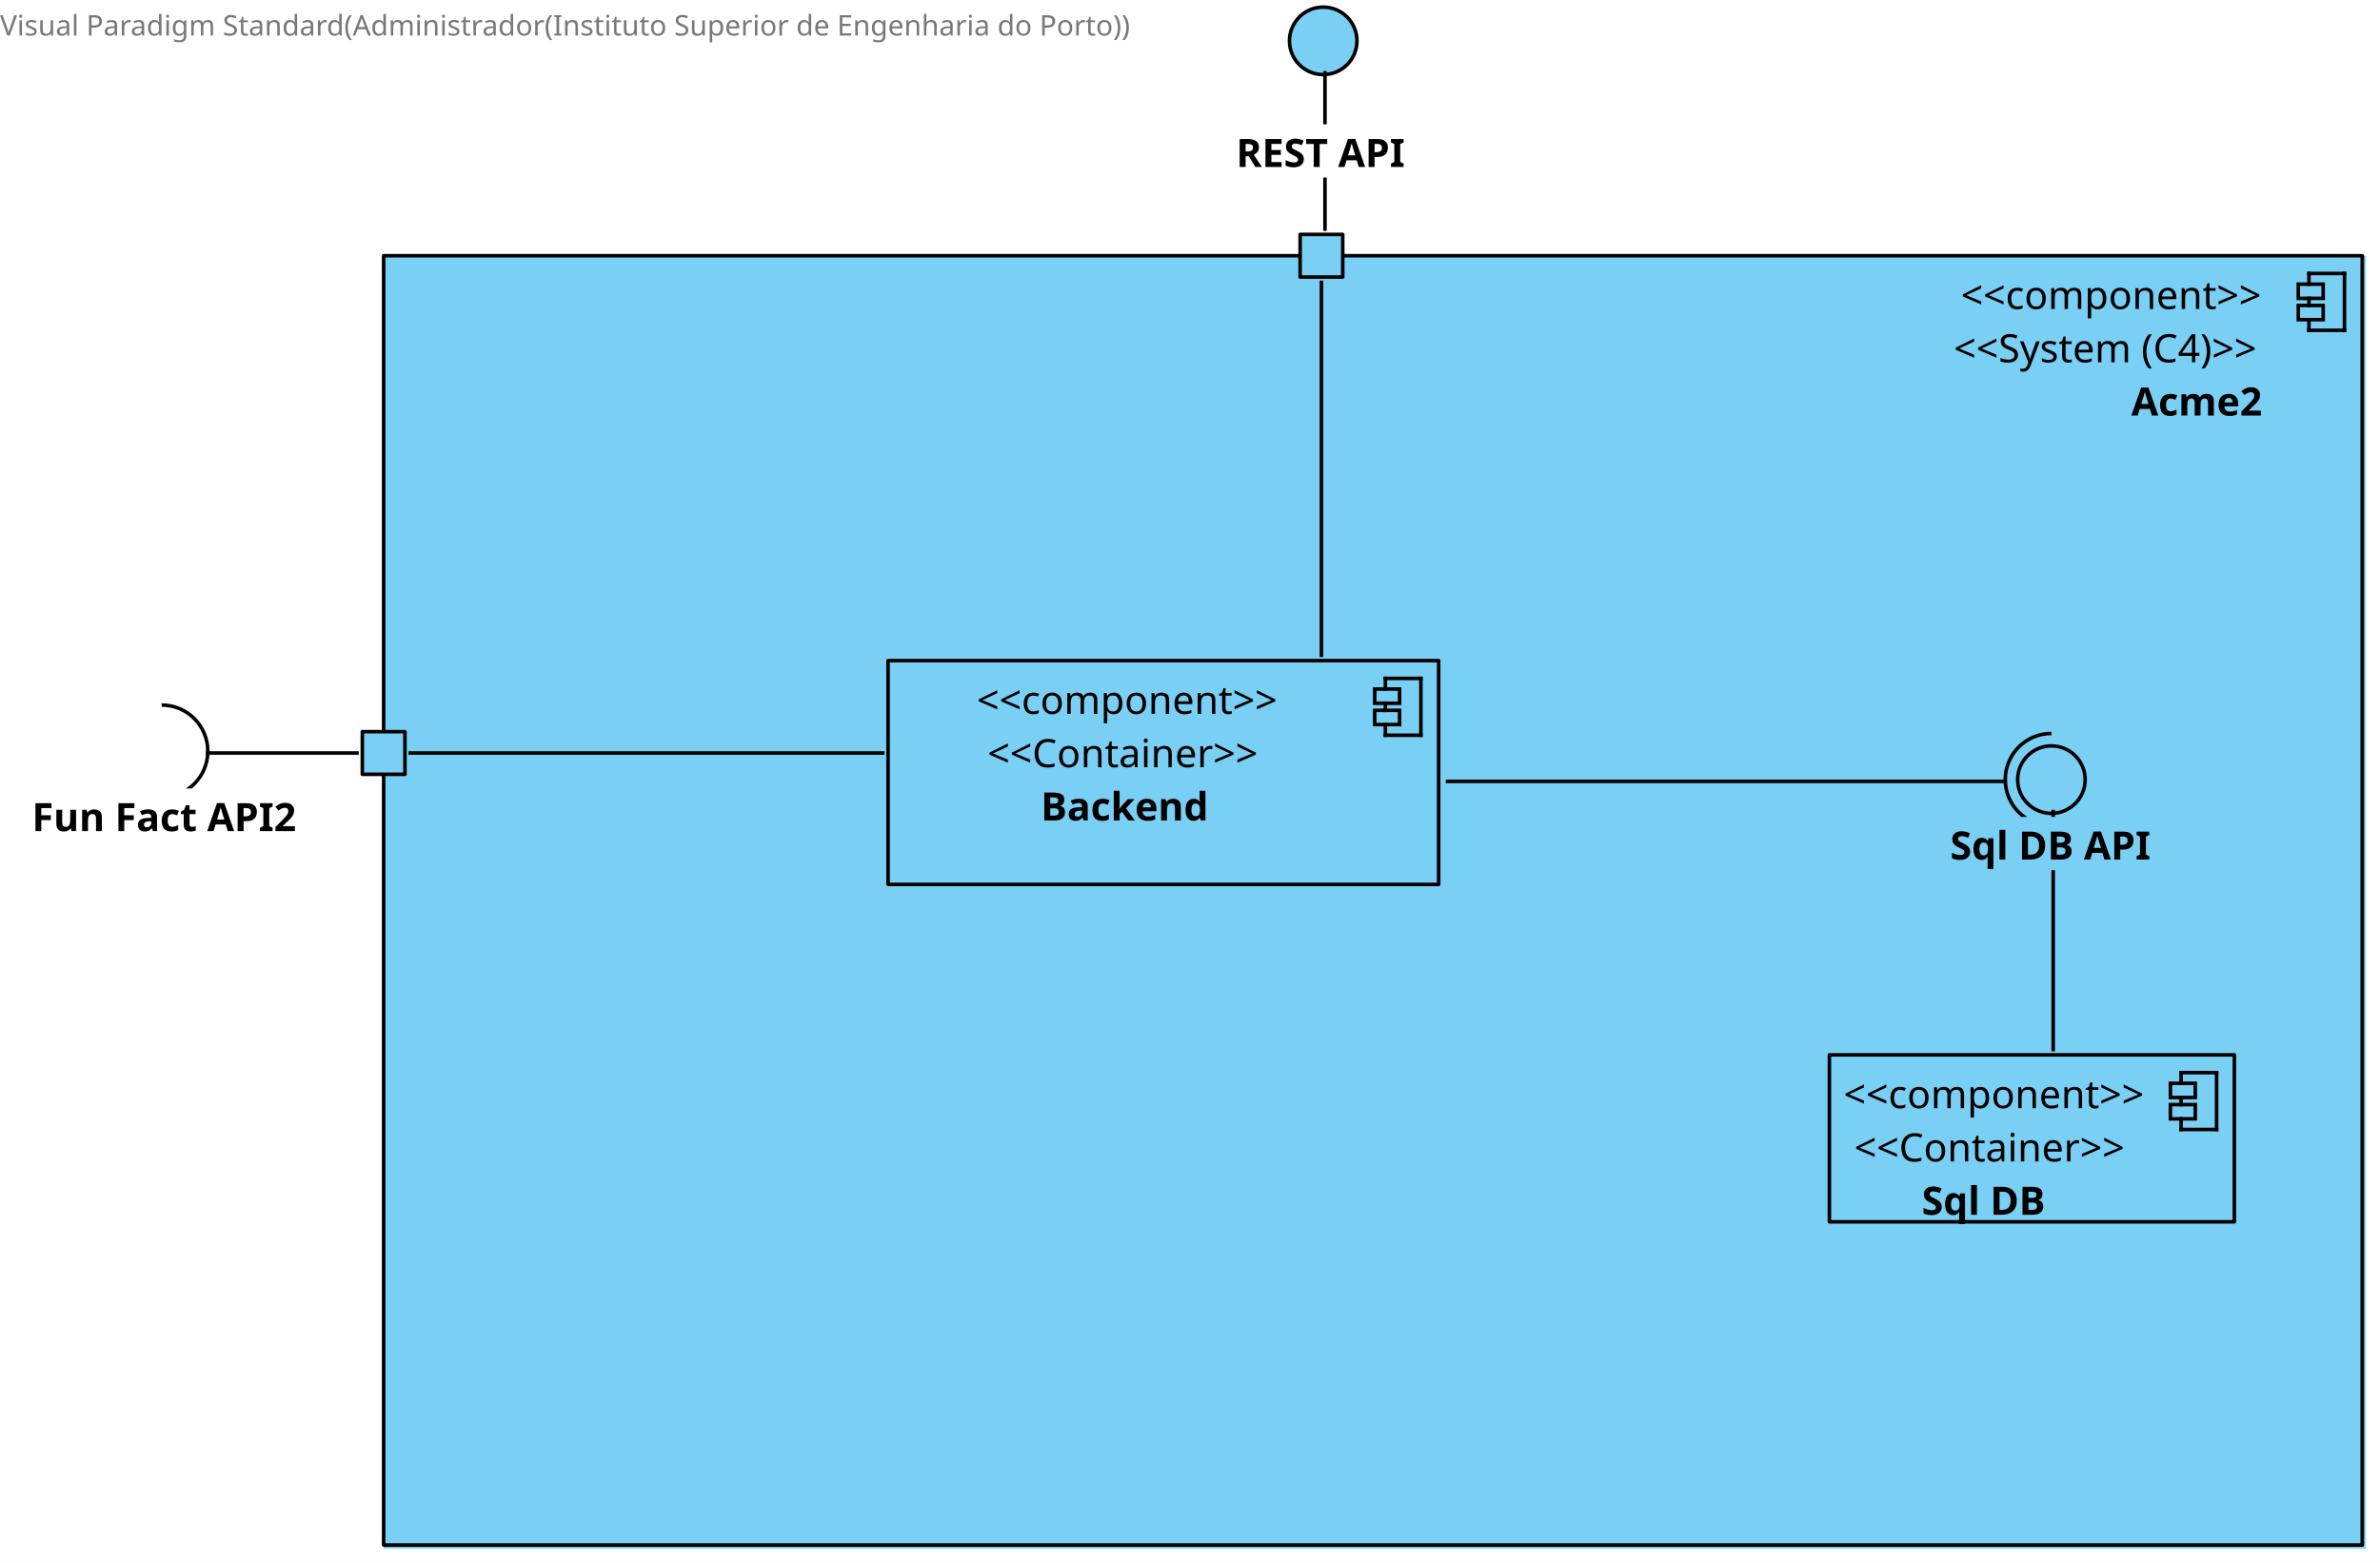
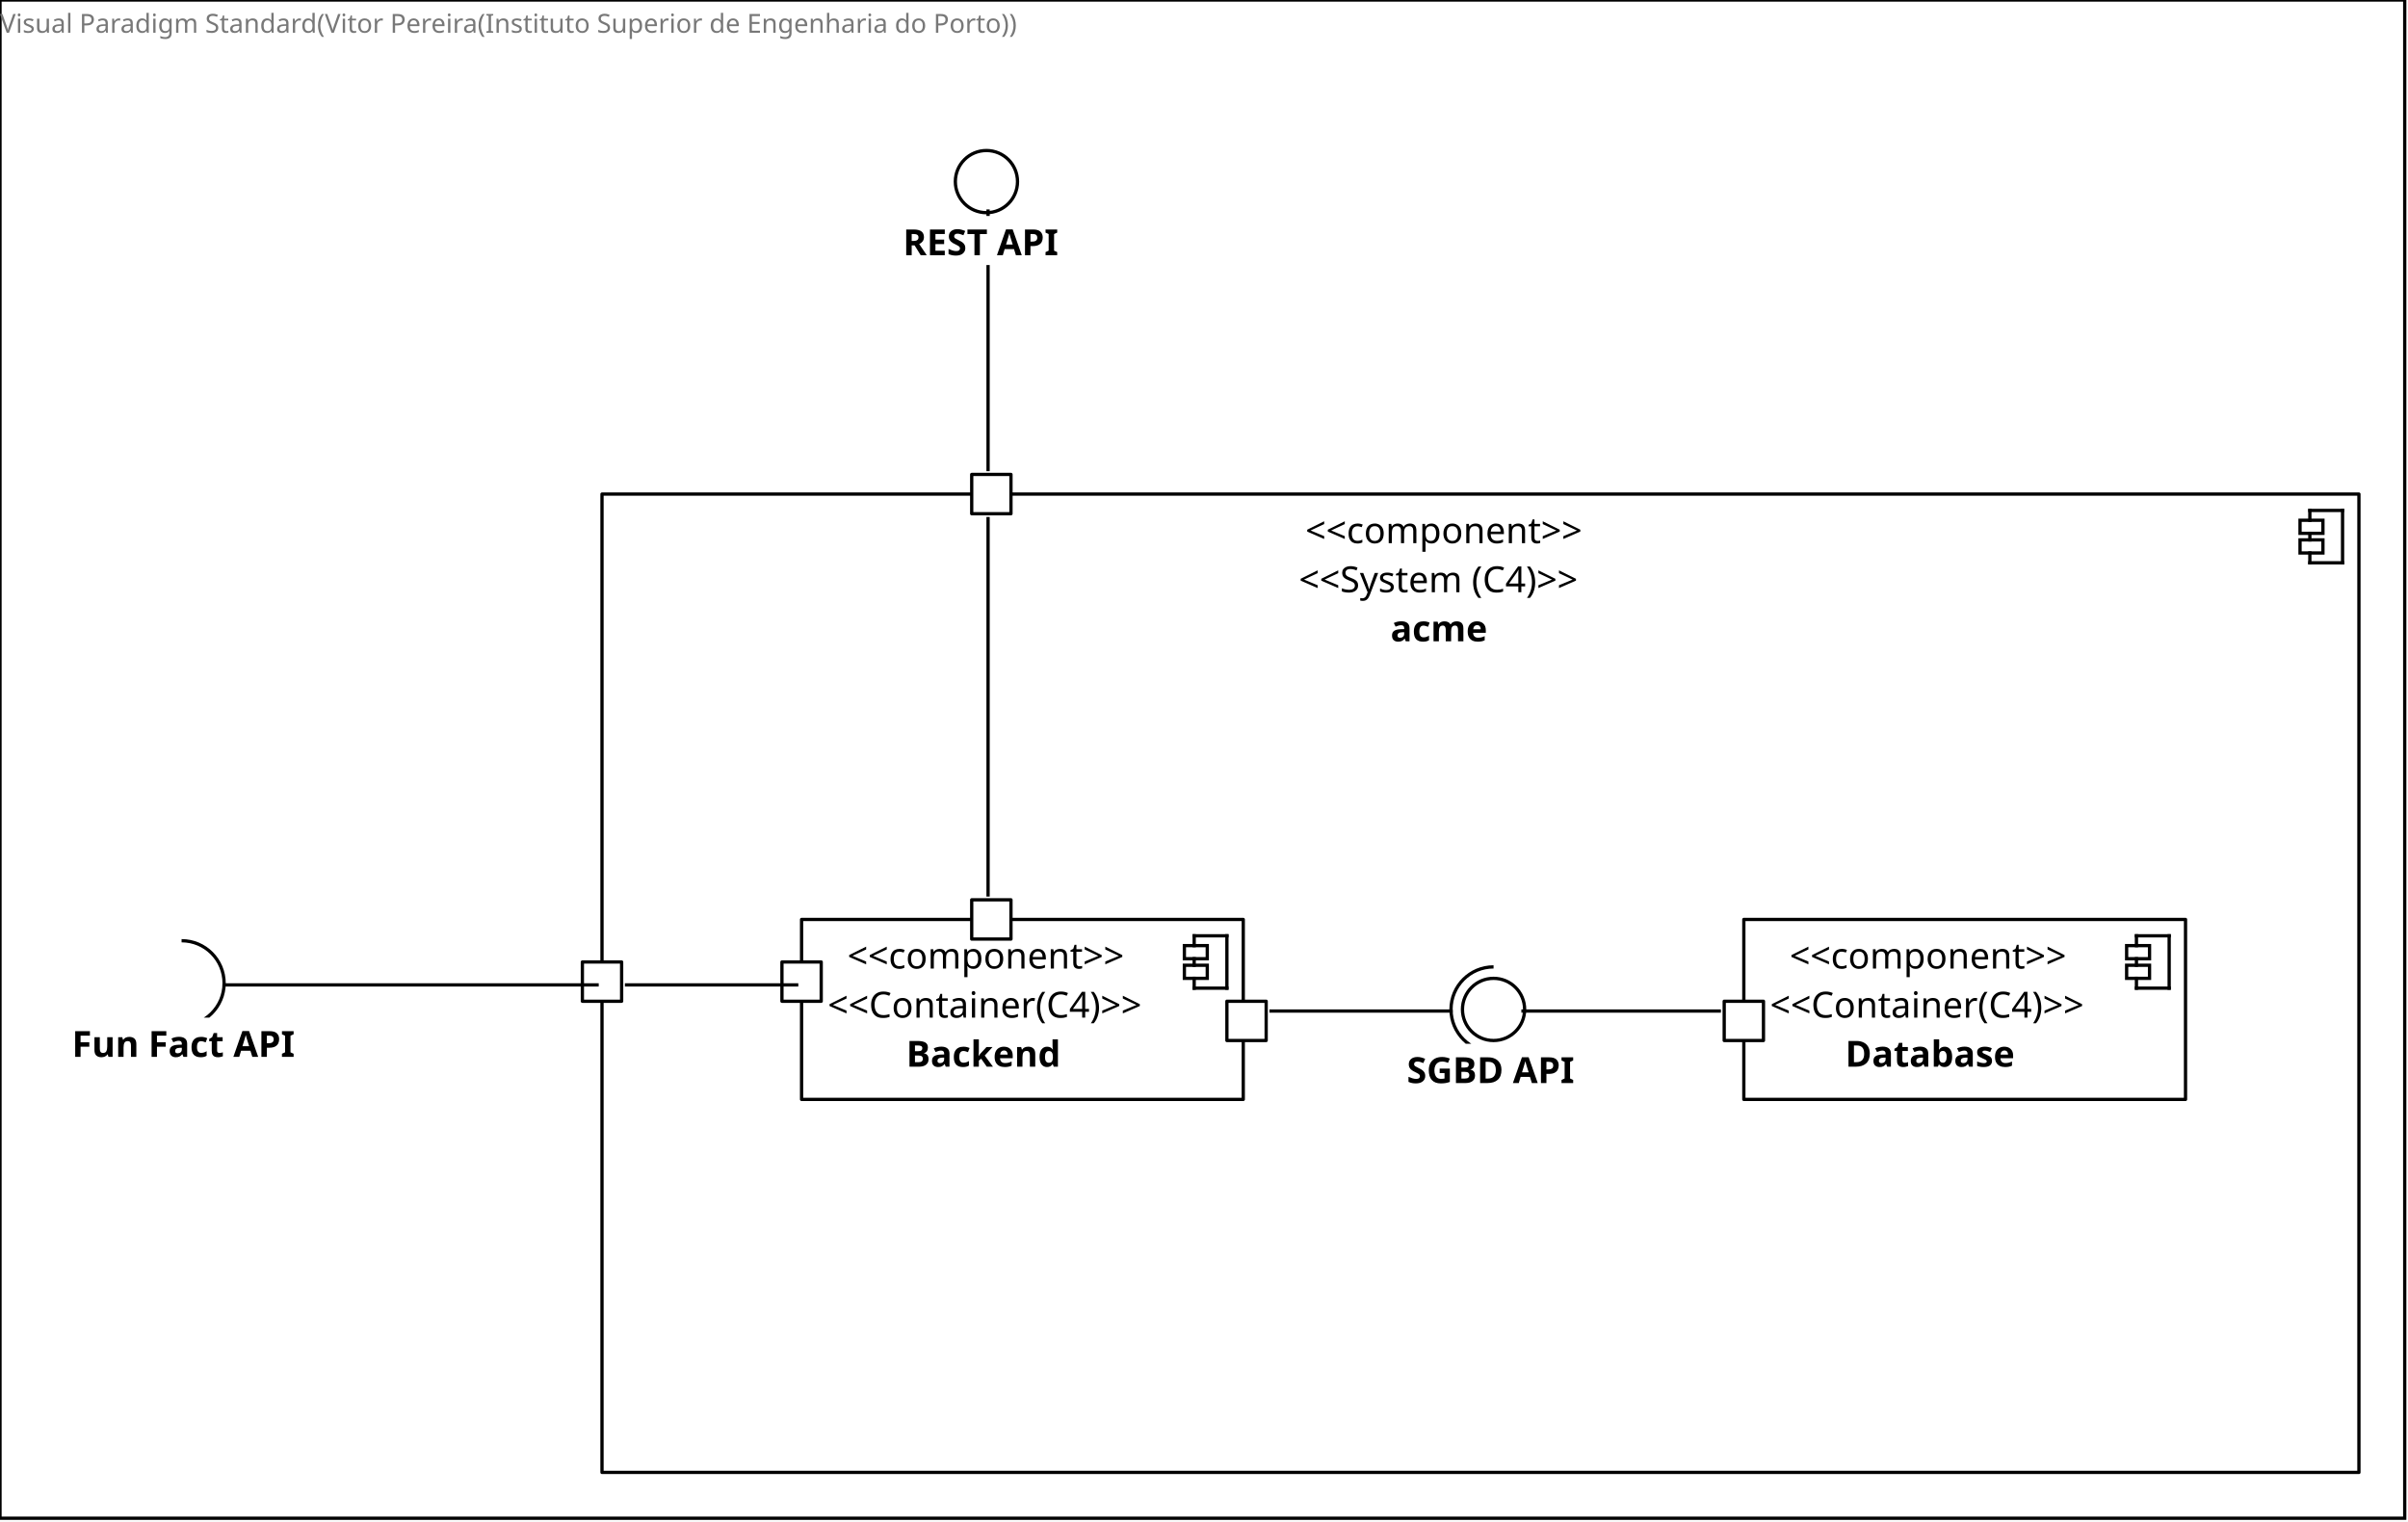
- <svg xmlns="http://www.w3.org/2000/svg" fill-opacity="0" color-rendering="auto" color-interpolation="auto" text-rendering="auto" stroke="rgb(0,0,0)" stroke-linecap="square" width="670" stroke-miterlimit="10" shape-rendering="auto" stroke-opacity="0" fill="rgb(0,0,0)" stroke-dasharray="none" font-weight="normal" stroke-width="1" height="440" font-family="'Dialog'" font-style="normal" stroke-linejoin="miter" font-size="12px" stroke-dashoffset="0" image-rendering="auto">
+ <svg xmlns="http://www.w3.org/2000/svg" fill-opacity="0" color-rendering="auto" color-interpolation="auto" text-rendering="auto" stroke="rgb(0,0,0)" stroke-linecap="square" width="736" stroke-miterlimit="10" shape-rendering="auto" stroke-opacity="0" fill="rgb(0,0,0)" stroke-dasharray="none" font-weight="normal" stroke-width="1" height="465" font-family="'Dialog'" font-style="normal" stroke-linejoin="miter" font-size="12px" stroke-dashoffset="0" image-rendering="auto">
  <defs id="genericDefs" />
  <g>
    <defs id="defs1">
      <clipPath clipPathUnits="userSpaceOnUse" id="clipPath1">
-         <path d="M-7 -7 L569 -7 L569 375 L-7 375 L-7 -7 Z" />
+         <path d="M-7 -7 L549 -7 L549 311 L-7 311 L-7 -7 Z" />
      </clipPath>
      <clipPath clipPathUnits="userSpaceOnUse" id="clipPath2">
-         <path d="M0 0 L0 364 L534 364 L534 0 Z" />
+         <path d="M0 0 L0 252 L538 252 L538 0 Z" />
      </clipPath>
      <clipPath clipPathUnits="userSpaceOnUse" id="clipPath3">
-         <path d="M0 0 L0 316 L558 316 L558 0 Z" />
+         <path d="M0 0 L0 300 L514 300 L514 0 Z" />
      </clipPath>
      <clipPath clipPathUnits="userSpaceOnUse" id="clipPath4">
-         <path d="M-7 -7 L167 -7 L167 75 L-7 75 L-7 -7 Z" />
+         <path d="M-7 -7 L31 -7 L31 31 L-7 31 L-7 -7 Z" />
      </clipPath>
      <clipPath clipPathUnits="userSpaceOnUse" id="clipPath5">
-         <path d="M0 0 L0 64 L132 64 L132 0 Z" />
+         <path d="M-7 -7 L23 -7 L23 23 L-7 23 L-7 -7 Z" />
      </clipPath>
      <clipPath clipPathUnits="userSpaceOnUse" id="clipPath6">
-         <path d="M0 0 L0 16 L156 16 L156 0 Z" />
+         <path d="M-7 -7 L123 -7 L123 123 L-7 123 L-7 -7 Z" />
      </clipPath>
      <clipPath clipPathUnits="userSpaceOnUse" id="clipPath7">
-         <path d="M-7 -7 L23 -7 L23 23 L-7 23 L-7 -7 Z" />
+         <path d="M372 173 L502 173 L502 303 L372 303 L372 173 Z" />
      </clipPath>
      <clipPath clipPathUnits="userSpaceOnUse" id="clipPath8">
-         <path d="M-7 -7 L31 -7 L31 31 L-7 31 L-7 -7 Z" />
+         <path d="M265 173 L395 173 L395 303 L265 303 L265 173 Z" />
      </clipPath>
      <clipPath clipPathUnits="userSpaceOnUse" id="clipPath9">
-         <path d="M-7 -7 L126 -7 L126 59 L-7 59 L-7 -7 Z" />
+         <path d="M-7 -7 L147 -7 L147 67 L-7 67 L-7 -7 Z" />
      </clipPath>
      <clipPath clipPathUnits="userSpaceOnUse" id="clipPath10">
-         <path d="M0 0 L0 48 L91 48 L91 0 Z" />
+         <path d="M0 0 L0 56 L112 56 L112 0 Z" />
      </clipPath>
      <clipPath clipPathUnits="userSpaceOnUse" id="clipPath11">
+         <path d="M0 0 L0 8 L136 8 L136 0 Z" />
+       </clipPath>
+       <clipPath clipPathUnits="userSpaceOnUse" id="clipPath12">
+         <path d="M-74 -15 L148 -15 L148 30 L-74 30 L-74 -15 Z" />
+       </clipPath>
+       <clipPath clipPathUnits="userSpaceOnUse" id="clipPath13">
        <path d="M-71 -15 L142 -15 L142 30 L-71 30 L-71 -15 Z" />
      </clipPath>
-       <clipPath clipPathUnits="userSpaceOnUse" id="clipPath12">
+       <clipPath clipPathUnits="userSpaceOnUse" id="clipPath14">
        <path d="M-88 -15 L176 -15 L176 30 L-88 30 L-88 -15 Z" />
      </clipPath>
-       <clipPath clipPathUnits="userSpaceOnUse" id="clipPath13">
-         <path d="M-78 -15 L156 -15 L156 30 L-78 30 L-78 -15 Z" />
-       </clipPath>
-       <clipPath clipPathUnits="userSpaceOnUse" id="clipPath14">
-         <path d="M0 0 L104 0 L104 210 L0 210 L0 0 Z" />
-       </clipPath>
      <clipPath clipPathUnits="userSpaceOnUse" id="clipPath15">
-         <path d="M87 6 L87 21 L16 21 L16 6 ZM0 0 L0 210 L104 210 L104 0 Z" />
+         <path d="M0 0 L223 0 L223 104 L0 104 L0 0 Z" />
      </clipPath>
      <clipPath clipPathUnits="userSpaceOnUse" id="clipPath16">
-         <path d="M0 0 L104 0 L104 149 L0 149 L0 0 Z" />
+         <path d="M0 0 L0 60 L86 60 L86 75 L0 75 L0 104 L223 104 L223 0 Z" />
      </clipPath>
      <clipPath clipPathUnits="userSpaceOnUse" id="clipPath17">
-         <path d="M86 65 L86 80 L15 80 L15 65 ZM0 0 L0 149 L104 149 L104 0 Z" />
+         <path d="M0 0 L104 0 L104 184 L0 184 L0 0 Z" />
      </clipPath>
      <clipPath clipPathUnits="userSpaceOnUse" id="clipPath18">
-         <path d="M0 0 L238 0 L238 104 L0 104 L0 0 Z" />
+         <path d="M85 52 L85 67 L14 67 L14 52 ZM0 0 L0 184 L104 184 L104 0 Z" />
      </clipPath>
      <clipPath clipPathUnits="userSpaceOnUse" id="clipPath19">
-         <path d="M0 0 L0 60 L25 60 L25 75 L0 75 L0 104 L238 104 L238 0 Z" />
+         <path d="M0 0 L157 0 L157 104 L0 104 L0 0 Z" />
      </clipPath>
      <clipPath clipPathUnits="userSpaceOnUse" id="clipPath20">
-         <path d="M0 0 L151 0 L151 104 L0 104 L0 0 Z" />
+         <path d="M0 0 L0 104 L157 104 L157 0 Z" />
      </clipPath>
      <clipPath clipPathUnits="userSpaceOnUse" id="clipPath21">
-         <path d="M0 0 L0 60 L86 60 L86 75 L0 75 L0 104 L151 104 L151 0 Z" />
+         <path d="M0 0 L104 0 L104 220 L0 220 L0 0 Z" />
      </clipPath>
      <clipPath clipPathUnits="userSpaceOnUse" id="clipPath22">
-         <path d="M0 0 L104 0 L104 172 L0 172 L0 0 Z" />
+         <path d="M0 0 L0 220 L104 220 L104 0 Z" />
      </clipPath>
      <clipPath clipPathUnits="userSpaceOnUse" id="clipPath23">
-         <path d="M89 52 L89 67 L11 67 L11 52 ZM0 0 L0 172 L104 172 L104 0 Z" />
+         <path d="M0 0 L165 0 L165 104 L0 104 L0 0 Z" />
      </clipPath>
      <clipPath clipPathUnits="userSpaceOnUse" id="clipPath24">
-         <path d="M0 0 L266 0 L266 104 L0 104 L0 0 Z" />
+         <path d="M79 60 L79 75 L5 75 L5 60 ZM0 0 L0 104 L165 104 L165 0 Z" />
      </clipPath>
      <clipPath clipPathUnits="userSpaceOnUse" id="clipPath25">
-         <path d="M260 60 L260 75 L182 75 L182 60 ZM0 0 L0 104 L266 104 L266 0 Z" />
+         <path d="M0 0 L164 0 L164 104 L0 104 L0 0 Z" />
+       </clipPath>
+       <clipPath clipPathUnits="userSpaceOnUse" id="clipPath26">
+         <path d="M156 60 L156 75 L82 75 L82 60 ZM0 0 L0 104 L164 104 L164 0 Z" />
      </clipPath>
    </defs>
    <g fill="white" text-rendering="geometricPrecision" fill-opacity="1" stroke-opacity="1" stroke="white">
-       <rect x="0" width="670" height="440" y="0" stroke="none" />
-     </g>
-     <g font-size="11px" transform="translate(108,72)" fill-opacity="1" fill="rgb(122,207,245)" text-rendering="geometricPrecision" image-rendering="optimizeQuality" font-family="sans-serif" stroke="rgb(122,207,245)" font-weight="bold" stroke-opacity="1">
-       <rect x="0" width="558" height="364" y="0" clip-path="url(#clipPath1)" stroke="none" />
-     </g>
-     <g fill-opacity="1" text-rendering="geometricPrecision" stroke="black" stroke-linecap="butt" transform="translate(108,72)" stroke-miterlimit="0" stroke-opacity="1" fill="black" font-weight="bold" font-family="sans-serif" stroke-linejoin="round" font-size="11px" image-rendering="optimizeQuality">
-       <rect fill="none" x="0" width="557" height="363" y="0" clip-path="url(#clipPath1)" />
-       <line stroke-linecap="square" clip-path="url(#clipPath1)" fill="none" x1="542" x2="552" y1="5" y2="5" stroke-linejoin="miter" stroke-miterlimit="10" />
-       <line stroke-linecap="square" clip-path="url(#clipPath1)" fill="none" x1="552" x2="552" y1="5" y2="21" stroke-linejoin="miter" stroke-miterlimit="10" />
-       <line stroke-linecap="square" clip-path="url(#clipPath1)" fill="none" x1="542" x2="552" y1="21" y2="21" stroke-linejoin="miter" stroke-miterlimit="10" />
-       <line stroke-linecap="square" clip-path="url(#clipPath1)" fill="none" x1="542" x2="542" y1="5" y2="8" stroke-linejoin="miter" stroke-miterlimit="10" />
-       <rect stroke-linecap="square" x="539" y="8" clip-path="url(#clipPath1)" fill="none" width="7" stroke-linejoin="miter" height="4" stroke-miterlimit="10" />
-       <line stroke-linecap="square" clip-path="url(#clipPath1)" fill="none" x1="542" x2="542" y1="12" y2="14" stroke-linejoin="miter" stroke-miterlimit="10" />
-       <rect stroke-linecap="square" x="539" y="14" clip-path="url(#clipPath1)" fill="none" width="7" stroke-linejoin="miter" height="4" stroke-miterlimit="10" />
-       <line stroke-linecap="square" clip-path="url(#clipPath1)" fill="none" x1="542" x2="542" y1="18" y2="21" stroke-linejoin="miter" stroke-miterlimit="10" />
-     </g>
-     <g font-size="11px" transform="translate(108,72)" fill-opacity="1" fill="black" text-rendering="geometricPrecision" image-rendering="optimizeQuality" font-family="sans-serif" stroke="black" stroke-opacity="1">
-       <text x="444" xml:space="preserve" y="15" clip-path="url(#clipPath2)" stroke="none">&lt;&lt;component&gt;&gt;</text>
-       <text x="442" xml:space="preserve" y="30" clip-path="url(#clipPath2)" stroke="none">&lt;&lt;System (C4)&gt;&gt;</text>
-       <text x="492" xml:space="preserve" y="45" clip-path="url(#clipPath2)" font-weight="bold" stroke="none">Acme2</text>
-     </g>
-     <g font-size="11px" transform="translate(250,186)" fill-opacity="1" fill="rgb(122,207,245)" text-rendering="geometricPrecision" image-rendering="optimizeQuality" font-family="sans-serif" stroke="rgb(122,207,245)" font-weight="bold" stroke-opacity="1">
-       <rect x="0" width="156" height="64" y="0" clip-path="url(#clipPath4)" stroke="none" />
-     </g>
-     <g fill-opacity="1" text-rendering="geometricPrecision" stroke="black" stroke-linecap="butt" transform="translate(250,186)" stroke-miterlimit="0" stroke-opacity="1" fill="black" font-weight="bold" font-family="sans-serif" stroke-linejoin="round" font-size="11px" image-rendering="optimizeQuality">
-       <rect fill="none" x="0" width="155" height="63" y="0" clip-path="url(#clipPath4)" />
-       <line stroke-linecap="square" clip-path="url(#clipPath4)" fill="none" x1="140" x2="150" y1="5" y2="5" stroke-linejoin="miter" stroke-miterlimit="10" />
-       <line stroke-linecap="square" clip-path="url(#clipPath4)" fill="none" x1="150" x2="150" y1="5" y2="21" stroke-linejoin="miter" stroke-miterlimit="10" />
-       <line stroke-linecap="square" clip-path="url(#clipPath4)" fill="none" x1="140" x2="150" y1="21" y2="21" stroke-linejoin="miter" stroke-miterlimit="10" />
-       <line stroke-linecap="square" clip-path="url(#clipPath4)" fill="none" x1="140" x2="140" y1="5" y2="8" stroke-linejoin="miter" stroke-miterlimit="10" />
-       <rect stroke-linecap="square" x="137" y="8" clip-path="url(#clipPath4)" fill="none" width="7" stroke-linejoin="miter" height="4" stroke-miterlimit="10" />
-       <line stroke-linecap="square" clip-path="url(#clipPath4)" fill="none" x1="140" x2="140" y1="12" y2="14" stroke-linejoin="miter" stroke-miterlimit="10" />
-       <rect stroke-linecap="square" x="137" y="14" clip-path="url(#clipPath4)" fill="none" width="7" stroke-linejoin="miter" height="4" stroke-miterlimit="10" />
-       <line stroke-linecap="square" clip-path="url(#clipPath4)" fill="none" x1="140" x2="140" y1="18" y2="21" stroke-linejoin="miter" stroke-miterlimit="10" />
-     </g>
-     <g font-size="11px" transform="translate(250,186)" fill-opacity="1" fill="black" text-rendering="geometricPrecision" image-rendering="optimizeQuality" font-family="sans-serif" stroke="black" stroke-opacity="1">
-       <text x="25" xml:space="preserve" y="15" clip-path="url(#clipPath5)" stroke="none">&lt;&lt;component&gt;&gt;</text>
-       <text x="28" xml:space="preserve" y="30" clip-path="url(#clipPath5)" stroke="none">&lt;&lt;Container&gt;&gt;</text>
-       <text x="43" xml:space="preserve" y="45" clip-path="url(#clipPath5)" font-weight="bold" stroke="none">Backend</text>
-     </g>
-     <g font-size="11px" transform="translate(366,66)" fill-opacity="1" fill="rgb(122,207,245)" text-rendering="geometricPrecision" image-rendering="optimizeQuality" font-family="sans-serif" stroke="rgb(122,207,245)" stroke-opacity="1">
-       <rect x="0" width="12" height="12" y="0" clip-path="url(#clipPath7)" stroke="none" />
-     </g>
-     <g stroke-linecap="butt" font-size="11px" transform="translate(366,66)" fill-opacity="1" fill="black" text-rendering="geometricPrecision" image-rendering="optimizeQuality" font-family="sans-serif" stroke-linejoin="round" stroke="black" stroke-opacity="1" stroke-miterlimit="0">
-       <rect fill="none" x="0" width="12" height="12" y="0" clip-path="url(#clipPath7)" />
-     </g>
-     <g font-size="11px" transform="translate(363,2)" fill-opacity="1" fill="rgb(122,207,245)" text-rendering="geometricPrecision" image-rendering="optimizeQuality" font-family="sans-serif" stroke="rgb(122,207,245)" font-weight="bold" stroke-opacity="1">
-       <circle r="9.5" clip-path="url(#clipPath8)" cx="9.5" cy="9.5" stroke="none" />
-     </g>
-     <g fill-opacity="1" text-rendering="geometricPrecision" stroke="black" stroke-linecap="butt" transform="translate(363,2)" stroke-miterlimit="0" stroke-opacity="1" fill="black" font-weight="bold" font-family="sans-serif" stroke-linejoin="round" font-size="11px" image-rendering="optimizeQuality">
-       <circle fill="none" r="9.5" clip-path="url(#clipPath8)" cx="9.5" cy="9.5" />
-     </g>
-     <g font-size="11px" transform="translate(102,206)" fill-opacity="1" fill="rgb(122,207,245)" text-rendering="geometricPrecision" image-rendering="optimizeQuality" font-family="sans-serif" stroke="rgb(122,207,245)" stroke-opacity="1">
-       <rect x="0" width="12" height="12" y="0" clip-path="url(#clipPath7)" stroke="none" />
-     </g>
-     <g stroke-linecap="butt" font-size="11px" transform="translate(102,206)" fill-opacity="1" fill="black" text-rendering="geometricPrecision" image-rendering="optimizeQuality" font-family="sans-serif" stroke-linejoin="round" stroke="black" stroke-opacity="1" stroke-miterlimit="0">
-       <rect fill="none" x="0" width="12" height="12" y="0" clip-path="url(#clipPath7)" />
-     </g>
-     <g font-size="11px" transform="translate(515,297)" fill-opacity="1" fill="rgb(122,207,245)" text-rendering="geometricPrecision" image-rendering="optimizeQuality" font-family="sans-serif" stroke="rgb(122,207,245)" font-weight="bold" stroke-opacity="1">
-       <rect x="0" width="115" height="48" y="0" clip-path="url(#clipPath9)" stroke="none" />
-     </g>
-     <g fill-opacity="1" text-rendering="geometricPrecision" stroke="black" stroke-linecap="butt" transform="translate(515,297)" stroke-miterlimit="0" stroke-opacity="1" fill="black" font-weight="bold" font-family="sans-serif" stroke-linejoin="round" font-size="11px" image-rendering="optimizeQuality">
-       <rect fill="none" x="0" width="114" height="47" y="0" clip-path="url(#clipPath9)" />
-       <line stroke-linecap="square" clip-path="url(#clipPath9)" fill="none" x1="99" x2="109" y1="5" y2="5" stroke-linejoin="miter" stroke-miterlimit="10" />
-       <line stroke-linecap="square" clip-path="url(#clipPath9)" fill="none" x1="109" x2="109" y1="5" y2="21" stroke-linejoin="miter" stroke-miterlimit="10" />
-       <line stroke-linecap="square" clip-path="url(#clipPath9)" fill="none" x1="99" x2="109" y1="21" y2="21" stroke-linejoin="miter" stroke-miterlimit="10" />
-       <line stroke-linecap="square" clip-path="url(#clipPath9)" fill="none" x1="99" x2="99" y1="5" y2="8" stroke-linejoin="miter" stroke-miterlimit="10" />
-       <rect stroke-linecap="square" x="96" y="8" clip-path="url(#clipPath9)" fill="none" width="7" stroke-linejoin="miter" height="4" stroke-miterlimit="10" />
-       <line stroke-linecap="square" clip-path="url(#clipPath9)" fill="none" x1="99" x2="99" y1="12" y2="14" stroke-linejoin="miter" stroke-miterlimit="10" />
-       <rect stroke-linecap="square" x="96" y="14" clip-path="url(#clipPath9)" fill="none" width="7" stroke-linejoin="miter" height="4" stroke-miterlimit="10" />
-       <line stroke-linecap="square" clip-path="url(#clipPath9)" fill="none" x1="99" x2="99" y1="18" y2="21" stroke-linejoin="miter" stroke-miterlimit="10" />
-     </g>
-     <g font-size="11px" transform="translate(515,297)" fill-opacity="1" fill="black" text-rendering="geometricPrecision" image-rendering="optimizeQuality" font-family="sans-serif" stroke="black" stroke-opacity="1">
-       <text x="4" xml:space="preserve" y="15" clip-path="url(#clipPath10)" stroke="none">&lt;&lt;component&gt;&gt;</text>
-       <text x="7" xml:space="preserve" y="30" clip-path="url(#clipPath10)" stroke="none">&lt;&lt;Container&gt;&gt;</text>
-       <text x="26" xml:space="preserve" y="45" clip-path="url(#clipPath10)" font-weight="bold" stroke="none">Sql DB</text>
-     </g>
-     <g font-size="11px" transform="translate(568,210)" fill-opacity="1" fill="rgb(122,207,245)" text-rendering="geometricPrecision" image-rendering="optimizeQuality" font-family="sans-serif" stroke="rgb(122,207,245)" font-weight="bold" stroke-opacity="1">
-       <circle r="9.5" clip-path="url(#clipPath8)" cx="9.5" cy="9.5" stroke="none" />
-     </g>
-     <g fill-opacity="1" text-rendering="geometricPrecision" stroke="black" stroke-linecap="butt" transform="translate(568,210)" stroke-miterlimit="0" stroke-opacity="1" fill="black" font-weight="bold" font-family="sans-serif" stroke-linejoin="round" font-size="11px" image-rendering="optimizeQuality">
-       <circle fill="none" r="9.5" clip-path="url(#clipPath8)" cx="9.5" cy="9.5" />
-     </g>
-     <g font-size="11px" transform="translate(338,35)" fill-opacity="1" fill="black" text-rendering="geometricPrecision" image-rendering="optimizeQuality" font-family="sans-serif" stroke="black" font-weight="bold" stroke-opacity="1">
-       <text x="10" xml:space="preserve" y="12" clip-path="url(#clipPath11)" stroke="none">REST API</text>
-     </g>
-     <g font-size="11px" transform="translate(2,222)" fill-opacity="1" fill="black" text-rendering="geometricPrecision" image-rendering="optimizeQuality" font-family="sans-serif" stroke="black" font-weight="bold" stroke-opacity="1">
-       <text x="7" xml:space="preserve" y="12" clip-path="url(#clipPath12)" stroke="none">Fun Fact API2</text>
-     </g>
-     <g font-size="11px" transform="translate(539,230)" fill-opacity="1" fill="black" text-rendering="geometricPrecision" image-rendering="optimizeQuality" font-family="sans-serif" stroke="black" font-weight="bold" stroke-opacity="1">
-       <text x="10" xml:space="preserve" y="12" clip-path="url(#clipPath13)" stroke="none">Sql DB API</text>
-     </g>
-     <g stroke-linecap="butt" font-size="11px" transform="translate(322,29)" fill-opacity="1" fill="black" text-rendering="geometricPrecision" image-rendering="optimizeQuality" font-family="sans-serif" stroke-linejoin="round" stroke="black" stroke-opacity="1">
-       <line y2="50" fill="none" x1="50" clip-path="url(#clipPath15)" x2="50" y1="156" />
-     </g>
-     <g stroke-linecap="butt" font-size="11px" transform="translate(323,-30)" fill-opacity="1" fill="black" text-rendering="geometricPrecision" image-rendering="optimizeQuality" font-family="sans-serif" stroke-linejoin="round" stroke="black" stroke-opacity="1">
-       <line y2="95" fill="none" x1="50" clip-path="url(#clipPath17)" x2="50" y1="50" />
-     </g>
-     <g stroke-linecap="butt" font-size="11px" transform="translate(65,162)" fill-opacity="1" fill="black" text-rendering="geometricPrecision" image-rendering="optimizeQuality" font-family="sans-serif" stroke-linejoin="round" stroke="black" stroke-opacity="1">
-       <line y2="50" fill="none" x1="184" clip-path="url(#clipPath19)" x2="50" y1="50" />
-     </g>
-     <g stroke-linecap="butt" font-size="11px" transform="translate(4,162)" fill-opacity="1" fill="black" text-rendering="geometricPrecision" image-rendering="optimizeQuality" font-family="sans-serif" stroke-linejoin="round" stroke="black" stroke-opacity="1">
-       <line y2="50" fill="none" x1="97" clip-path="url(#clipPath21)" x2="54" y1="50" />
-       <path fill="none" d="M41.5 62.5 A13 13 0 0 0 41.5 36.5" clip-path="url(#clipPath21)" />
-     </g>
-     <g stroke-linecap="butt" font-size="11px" transform="translate(528,178)" fill-opacity="1" fill="black" text-rendering="geometricPrecision" image-rendering="optimizeQuality" font-family="sans-serif" stroke-linejoin="round" stroke="black" stroke-opacity="1">
-       <line y2="118" fill="none" x1="50" clip-path="url(#clipPath23)" x2="50" y1="50" />
-     </g>
-     <g stroke-linecap="butt" font-size="11px" transform="translate(357,170)" fill-opacity="1" fill="black" text-rendering="geometricPrecision" image-rendering="optimizeQuality" font-family="sans-serif" stroke-linejoin="round" stroke="black" stroke-opacity="1">
-       <line y2="50" fill="none" x1="50" clip-path="url(#clipPath25)" x2="208" y1="50" />
-       <path fill="none" d="M220.5 36.5 A13 13 0 0 0 220.5 62.5" clip-path="url(#clipPath25)" />
+       <rect x="0" width="736" height="465" y="0" stroke="none" />
+       <rect x="216" y="178" transform="translate(-216,-178)" fill="none" width="735" image-rendering="optimizeQuality" height="464" stroke="black" />
+     </g>
+     <g font-size="11px" transform="translate(184,151)" fill-opacity="1" fill="white" text-rendering="geometricPrecision" image-rendering="optimizeQuality" font-family="sans-serif" stroke="white" font-weight="bold" stroke-opacity="1">
+       <rect x="0" width="538" height="300" y="0" clip-path="url(#clipPath1)" stroke="none" />
+     </g>
+     <g fill-opacity="1" text-rendering="geometricPrecision" stroke="black" stroke-linecap="butt" transform="translate(184,151)" stroke-miterlimit="0" stroke-opacity="1" fill="black" font-weight="bold" font-family="sans-serif" stroke-linejoin="round" font-size="11px" image-rendering="optimizeQuality">
+       <rect fill="none" x="0" width="537" height="299" y="0" clip-path="url(#clipPath1)" />
+       <line stroke-linecap="square" clip-path="url(#clipPath1)" fill="none" x1="522" x2="532" y1="5" y2="5" stroke-linejoin="miter" stroke-miterlimit="10" />
+       <line stroke-linecap="square" clip-path="url(#clipPath1)" fill="none" x1="532" x2="532" y1="5" y2="21" stroke-linejoin="miter" stroke-miterlimit="10" />
+       <line stroke-linecap="square" clip-path="url(#clipPath1)" fill="none" x1="522" x2="532" y1="21" y2="21" stroke-linejoin="miter" stroke-miterlimit="10" />
+       <line stroke-linecap="square" clip-path="url(#clipPath1)" fill="none" x1="522" x2="522" y1="5" y2="8" stroke-linejoin="miter" stroke-miterlimit="10" />
+       <rect stroke-linecap="square" x="519" y="8" clip-path="url(#clipPath1)" fill="none" width="7" stroke-linejoin="miter" height="4" stroke-miterlimit="10" />
+       <line stroke-linecap="square" clip-path="url(#clipPath1)" fill="none" x1="522" x2="522" y1="12" y2="14" stroke-linejoin="miter" stroke-miterlimit="10" />
+       <rect stroke-linecap="square" x="519" y="14" clip-path="url(#clipPath1)" fill="none" width="7" stroke-linejoin="miter" height="4" stroke-miterlimit="10" />
+       <line stroke-linecap="square" clip-path="url(#clipPath1)" fill="none" x1="522" x2="522" y1="18" y2="21" stroke-linejoin="miter" stroke-miterlimit="10" />
+     </g>
+     <g font-size="11px" transform="translate(184,151)" fill-opacity="1" fill="black" text-rendering="geometricPrecision" image-rendering="optimizeQuality" font-family="sans-serif" stroke="black" stroke-opacity="1">
+       <text x="215" xml:space="preserve" y="15" clip-path="url(#clipPath3)" stroke="none">&lt;&lt;component&gt;&gt;</text>
+       <text x="213" xml:space="preserve" y="30" clip-path="url(#clipPath3)" stroke="none">&lt;&lt;System (C4)&gt;&gt;</text>
+       <text x="241" xml:space="preserve" y="45" clip-path="url(#clipPath3)" font-weight="bold" stroke="none">acme</text>
+     </g>
+     <g font-size="11px" transform="translate(297,145)" fill-opacity="1" fill="white" text-rendering="geometricPrecision" image-rendering="optimizeQuality" font-family="sans-serif" stroke="white" stroke-opacity="1">
+       <rect x="0" width="12" height="12" y="0" clip-path="url(#clipPath5)" stroke="none" />
+     </g>
+     <g stroke-linecap="butt" font-size="11px" transform="translate(297,145)" fill-opacity="1" fill="black" text-rendering="geometricPrecision" image-rendering="optimizeQuality" font-family="sans-serif" stroke-linejoin="round" stroke="black" stroke-opacity="1" stroke-miterlimit="0">
+       <rect fill="none" x="0" width="12" height="12" y="0" clip-path="url(#clipPath5)" />
+     </g>
+     <g font-size="11px" transform="translate(292,46)" fill-opacity="1" fill="white" text-rendering="geometricPrecision" image-rendering="optimizeQuality" font-family="sans-serif" stroke="white" font-weight="bold" stroke-opacity="1">
+       <circle r="9.5" clip-path="url(#clipPath4)" cx="9.5" cy="9.5" stroke="none" />
+     </g>
+     <g fill-opacity="1" text-rendering="geometricPrecision" stroke="black" stroke-linecap="butt" transform="translate(292,46)" stroke-miterlimit="0" stroke-opacity="1" fill="black" font-weight="bold" font-family="sans-serif" stroke-linejoin="round" font-size="11px" image-rendering="optimizeQuality">
+       <circle fill="none" r="9.5" clip-path="url(#clipPath4)" cx="9.5" cy="9.5" />
+     </g>
+     <g font-size="11px" transform="translate(-206,-168) matrix(1,0,0,1,-107,0)" fill-opacity="1" fill="white" text-rendering="geometricPrecision" image-rendering="optimizeQuality" font-family="sans-serif" stroke="white" stroke-opacity="1">
+       <path d="M385 286 L385 186 L485 186 L485 286 L385 286 Z" fill-rule="evenodd" clip-path="url(#clipPath7)" stroke="none" />
+     </g>
+     <g stroke-linecap="butt" font-size="11px" transform="matrix(1,0,0,1,-206,-168)" fill-opacity="1" fill="white" text-rendering="geometricPrecision" image-rendering="optimizeQuality" font-family="sans-serif" stroke="white" stroke-opacity="1">
+       <path fill="none" d="M278 286 L278 186 L378 186 L378 286 L278 286 Z" fill-rule="evenodd" clip-path="url(#clipPath8)" />
+     </g>
+     <g font-size="11px" transform="translate(245,281)" fill-opacity="1" fill="white" text-rendering="geometricPrecision" image-rendering="optimizeQuality" font-family="sans-serif" stroke="white" font-weight="bold" stroke-opacity="1">
+       <rect x="0" width="136" height="56" y="0" clip-path="url(#clipPath9)" stroke="none" />
+     </g>
+     <g fill-opacity="1" text-rendering="geometricPrecision" stroke="black" stroke-linecap="butt" transform="translate(245,281)" stroke-miterlimit="0" stroke-opacity="1" fill="black" font-weight="bold" font-family="sans-serif" stroke-linejoin="round" font-size="11px" image-rendering="optimizeQuality">
+       <rect fill="none" x="0" width="135" height="55" y="0" clip-path="url(#clipPath9)" />
+       <line stroke-linecap="square" clip-path="url(#clipPath9)" fill="none" x1="120" x2="130" y1="5" y2="5" stroke-linejoin="miter" stroke-miterlimit="10" />
+       <line stroke-linecap="square" clip-path="url(#clipPath9)" fill="none" x1="130" x2="130" y1="5" y2="21" stroke-linejoin="miter" stroke-miterlimit="10" />
+       <line stroke-linecap="square" clip-path="url(#clipPath9)" fill="none" x1="120" x2="130" y1="21" y2="21" stroke-linejoin="miter" stroke-miterlimit="10" />
+       <line stroke-linecap="square" clip-path="url(#clipPath9)" fill="none" x1="120" x2="120" y1="5" y2="8" stroke-linejoin="miter" stroke-miterlimit="10" />
+       <rect stroke-linecap="square" x="117" y="8" clip-path="url(#clipPath9)" fill="none" width="7" stroke-linejoin="miter" height="4" stroke-miterlimit="10" />
+       <line stroke-linecap="square" clip-path="url(#clipPath9)" fill="none" x1="120" x2="120" y1="12" y2="14" stroke-linejoin="miter" stroke-miterlimit="10" />
+       <rect stroke-linecap="square" x="117" y="14" clip-path="url(#clipPath9)" fill="none" width="7" stroke-linejoin="miter" height="4" stroke-miterlimit="10" />
+       <line stroke-linecap="square" clip-path="url(#clipPath9)" fill="none" x1="120" x2="120" y1="18" y2="21" stroke-linejoin="miter" stroke-miterlimit="10" />
+     </g>
+     <g font-size="11px" transform="translate(245,281)" fill-opacity="1" fill="black" text-rendering="geometricPrecision" image-rendering="optimizeQuality" font-family="sans-serif" stroke="black" stroke-opacity="1">
+       <text x="14" xml:space="preserve" y="15" clip-path="url(#clipPath10)" stroke="none">&lt;&lt;component&gt;&gt;</text>
+       <text x="8" xml:space="preserve" y="30" clip-path="url(#clipPath10)" stroke="none">&lt;&lt;Container(C4)&gt;&gt;</text>
+       <text x="32" xml:space="preserve" y="45" clip-path="url(#clipPath10)" font-weight="bold" stroke="none">Backend</text>
+     </g>
+     <g font-size="11px" transform="translate(178,294)" fill-opacity="1" fill="white" text-rendering="geometricPrecision" image-rendering="optimizeQuality" font-family="sans-serif" stroke="white" stroke-opacity="1">
+       <rect x="0" width="12" height="12" y="0" clip-path="url(#clipPath5)" stroke="none" />
+     </g>
+     <g stroke-linecap="butt" font-size="11px" transform="translate(178,294)" fill-opacity="1" fill="black" text-rendering="geometricPrecision" image-rendering="optimizeQuality" font-family="sans-serif" stroke-linejoin="round" stroke="black" stroke-opacity="1" stroke-miterlimit="0">
+       <rect fill="none" x="0" width="12" height="12" y="0" clip-path="url(#clipPath5)" />
+     </g>
+     <g font-size="11px" transform="translate(239,294)" fill-opacity="1" fill="white" text-rendering="geometricPrecision" image-rendering="optimizeQuality" font-family="sans-serif" stroke="white" stroke-opacity="1">
+       <rect x="0" width="12" height="12" y="0" clip-path="url(#clipPath5)" stroke="none" />
+     </g>
+     <g stroke-linecap="butt" font-size="11px" transform="translate(239,294)" fill-opacity="1" fill="black" text-rendering="geometricPrecision" image-rendering="optimizeQuality" font-family="sans-serif" stroke-linejoin="round" stroke="black" stroke-opacity="1" stroke-miterlimit="0">
+       <rect fill="none" x="0" width="12" height="12" y="0" clip-path="url(#clipPath5)" />
+     </g>
+     <g font-size="11px" transform="translate(297,275)" fill-opacity="1" fill="white" text-rendering="geometricPrecision" image-rendering="optimizeQuality" font-family="sans-serif" stroke="white" stroke-opacity="1">
+       <rect x="0" width="12" height="12" y="0" clip-path="url(#clipPath5)" stroke="none" />
+     </g>
+     <g stroke-linecap="butt" font-size="11px" transform="translate(297,275)" fill-opacity="1" fill="black" text-rendering="geometricPrecision" image-rendering="optimizeQuality" font-family="sans-serif" stroke-linejoin="round" stroke="black" stroke-opacity="1" stroke-miterlimit="0">
+       <rect fill="none" x="0" width="12" height="12" y="0" clip-path="url(#clipPath5)" />
+     </g>
+     <g font-size="11px" transform="translate(533,281)" fill-opacity="1" fill="white" text-rendering="geometricPrecision" image-rendering="optimizeQuality" font-family="sans-serif" stroke="white" font-weight="bold" stroke-opacity="1">
+       <rect x="0" width="136" height="56" y="0" clip-path="url(#clipPath9)" stroke="none" />
+     </g>
+     <g fill-opacity="1" text-rendering="geometricPrecision" stroke="black" stroke-linecap="butt" transform="translate(533,281)" stroke-miterlimit="0" stroke-opacity="1" fill="black" font-weight="bold" font-family="sans-serif" stroke-linejoin="round" font-size="11px" image-rendering="optimizeQuality">
+       <rect fill="none" x="0" width="135" height="55" y="0" clip-path="url(#clipPath9)" />
+       <line stroke-linecap="square" clip-path="url(#clipPath9)" fill="none" x1="120" x2="130" y1="5" y2="5" stroke-linejoin="miter" stroke-miterlimit="10" />
+       <line stroke-linecap="square" clip-path="url(#clipPath9)" fill="none" x1="130" x2="130" y1="5" y2="21" stroke-linejoin="miter" stroke-miterlimit="10" />
+       <line stroke-linecap="square" clip-path="url(#clipPath9)" fill="none" x1="120" x2="130" y1="21" y2="21" stroke-linejoin="miter" stroke-miterlimit="10" />
+       <line stroke-linecap="square" clip-path="url(#clipPath9)" fill="none" x1="120" x2="120" y1="5" y2="8" stroke-linejoin="miter" stroke-miterlimit="10" />
+       <rect stroke-linecap="square" x="117" y="8" clip-path="url(#clipPath9)" fill="none" width="7" stroke-linejoin="miter" height="4" stroke-miterlimit="10" />
+       <line stroke-linecap="square" clip-path="url(#clipPath9)" fill="none" x1="120" x2="120" y1="12" y2="14" stroke-linejoin="miter" stroke-miterlimit="10" />
+       <rect stroke-linecap="square" x="117" y="14" clip-path="url(#clipPath9)" fill="none" width="7" stroke-linejoin="miter" height="4" stroke-miterlimit="10" />
+       <line stroke-linecap="square" clip-path="url(#clipPath9)" fill="none" x1="120" x2="120" y1="18" y2="21" stroke-linejoin="miter" stroke-miterlimit="10" />
+     </g>
+     <g font-size="11px" transform="translate(533,281)" fill-opacity="1" fill="black" text-rendering="geometricPrecision" image-rendering="optimizeQuality" font-family="sans-serif" stroke="black" stroke-opacity="1">
+       <text x="14" xml:space="preserve" y="15" clip-path="url(#clipPath10)" stroke="none">&lt;&lt;component&gt;&gt;</text>
+       <text x="8" xml:space="preserve" y="30" clip-path="url(#clipPath10)" stroke="none">&lt;&lt;Container(C4)&gt;&gt;</text>
+       <text x="31" xml:space="preserve" y="45" clip-path="url(#clipPath10)" font-weight="bold" stroke="none">Database</text>
+     </g>
+     <g font-size="11px" transform="translate(527,306)" fill-opacity="1" fill="white" text-rendering="geometricPrecision" image-rendering="optimizeQuality" font-family="sans-serif" stroke="white" stroke-opacity="1">
+       <rect x="0" width="12" height="12" y="0" clip-path="url(#clipPath5)" stroke="none" />
+     </g>
+     <g stroke-linecap="butt" font-size="11px" transform="translate(527,306)" fill-opacity="1" fill="black" text-rendering="geometricPrecision" image-rendering="optimizeQuality" font-family="sans-serif" stroke-linejoin="round" stroke="black" stroke-opacity="1" stroke-miterlimit="0">
+       <rect fill="none" x="0" width="12" height="12" y="0" clip-path="url(#clipPath5)" />
+     </g>
+     <g font-size="11px" transform="translate(375,306)" fill-opacity="1" fill="white" text-rendering="geometricPrecision" image-rendering="optimizeQuality" font-family="sans-serif" stroke="white" stroke-opacity="1">
+       <rect x="0" width="12" height="12" y="0" clip-path="url(#clipPath5)" stroke="none" />
+     </g>
+     <g stroke-linecap="butt" font-size="11px" transform="translate(375,306)" fill-opacity="1" fill="black" text-rendering="geometricPrecision" image-rendering="optimizeQuality" font-family="sans-serif" stroke-linejoin="round" stroke="black" stroke-opacity="1" stroke-miterlimit="0">
+       <rect fill="none" x="0" width="12" height="12" y="0" clip-path="url(#clipPath5)" />
+     </g>
+     <g font-size="11px" transform="translate(447,299)" fill-opacity="1" fill="white" text-rendering="geometricPrecision" image-rendering="optimizeQuality" font-family="sans-serif" stroke="white" font-weight="bold" stroke-opacity="1">
+       <circle r="9.5" clip-path="url(#clipPath4)" cx="9.5" cy="9.5" stroke="none" />
+     </g>
+     <g fill-opacity="1" text-rendering="geometricPrecision" stroke="black" stroke-linecap="butt" transform="translate(447,299)" stroke-miterlimit="0" stroke-opacity="1" fill="black" font-weight="bold" font-family="sans-serif" stroke-linejoin="round" font-size="11px" image-rendering="optimizeQuality">
+       <circle fill="none" r="9.5" clip-path="url(#clipPath4)" cx="9.5" cy="9.5" />
+     </g>
+     <g font-size="11px" transform="translate(420,319)" fill-opacity="1" fill="black" text-rendering="geometricPrecision" image-rendering="optimizeQuality" font-family="sans-serif" stroke="black" font-weight="bold" stroke-opacity="1">
+       <text x="10" xml:space="preserve" y="12" clip-path="url(#clipPath12)" stroke="none">SGBD API</text>
+     </g>
+     <g font-size="11px" transform="translate(266,66)" fill-opacity="1" fill="black" text-rendering="geometricPrecision" image-rendering="optimizeQuality" font-family="sans-serif" stroke="black" font-weight="bold" stroke-opacity="1">
+       <text x="10" xml:space="preserve" y="12" clip-path="url(#clipPath13)" stroke="none">REST API</text>
+     </g>
+     <g font-size="11px" transform="translate(12,311)" fill-opacity="1" fill="black" text-rendering="geometricPrecision" image-rendering="optimizeQuality" font-family="sans-serif" stroke="black" font-weight="bold" stroke-opacity="1">
+       <text x="10" xml:space="preserve" y="12" clip-path="url(#clipPath14)" stroke="none">Fun Fact API</text>
+     </g>
+     <g stroke-linecap="butt" font-size="11px" transform="translate(14,251)" fill-opacity="1" fill="black" text-rendering="geometricPrecision" image-rendering="optimizeQuality" font-family="sans-serif" stroke-linejoin="round" stroke="black" stroke-opacity="1">
+       <line y2="50" fill="none" x1="169" clip-path="url(#clipPath16)" x2="54" y1="50" />
+       <path fill="none" d="M41.5 62.5 A13 13 0 0 0 41.5 36.5" clip-path="url(#clipPath16)" />
+     </g>
+     <g stroke-linecap="butt" font-size="11px" transform="translate(252,14)" fill-opacity="1" fill="black" text-rendering="geometricPrecision" image-rendering="optimizeQuality" font-family="sans-serif" stroke-linejoin="round" stroke="black" stroke-opacity="1">
+       <line y2="130" fill="none" x1="50" clip-path="url(#clipPath18)" x2="50" y1="50" />
+     </g>
+     <g stroke-linecap="butt" font-size="11px" transform="translate(141,251)" fill-opacity="1" fill="black" text-rendering="geometricPrecision" image-rendering="optimizeQuality" font-family="sans-serif" stroke-linejoin="round" stroke="black" stroke-opacity="1">
+       <line y2="50" fill="none" x1="103" clip-path="url(#clipPath20)" x2="50" y1="50" />
+     </g>
+     <g stroke-linecap="butt" font-size="11px" transform="translate(252,108)" fill-opacity="1" fill="black" text-rendering="geometricPrecision" image-rendering="optimizeQuality" font-family="sans-serif" stroke-linejoin="round" stroke="black" stroke-opacity="1">
+       <line y2="50" fill="none" x1="50" clip-path="url(#clipPath22)" x2="50" y1="166" />
+     </g>
+     <g stroke-linecap="butt" font-size="11px" transform="translate(415,259)" fill-opacity="1" fill="black" text-rendering="geometricPrecision" image-rendering="optimizeQuality" font-family="sans-serif" stroke-linejoin="round" stroke="black" stroke-opacity="1">
+       <line y2="50" fill="none" x1="50" clip-path="url(#clipPath24)" x2="111" y1="50" />
+     </g>
+     <g stroke-linecap="butt" font-size="11px" transform="translate(338,259)" fill-opacity="1" fill="black" text-rendering="geometricPrecision" image-rendering="optimizeQuality" font-family="sans-serif" stroke-linejoin="round" stroke="black" stroke-opacity="1">
+       <line y2="50" fill="none" x1="50" clip-path="url(#clipPath26)" x2="106" y1="50" />
+       <path fill="none" d="M118.5 36.5 A13 13 0 0 0 118.5 62.5" clip-path="url(#clipPath26)" />
    </g>
    <g font-size="8px" fill-opacity="1" fill="rgb(120,120,120)" text-rendering="geometricPrecision" image-rendering="optimizeQuality" stroke="rgb(120,120,120)" stroke-opacity="1">
-       <text x="0" xml:space="preserve" y="10" stroke="none">Visual Paradigm Standard(Administrador(Instituto Superior de Engenharia do Porto))</text>
+       <text x="0" xml:space="preserve" y="10" stroke="none">Visual Paradigm Standard(Vitor Pereira(Instituto Superior de Engenharia do Porto))</text>
    </g>
  </g>
</svg>
